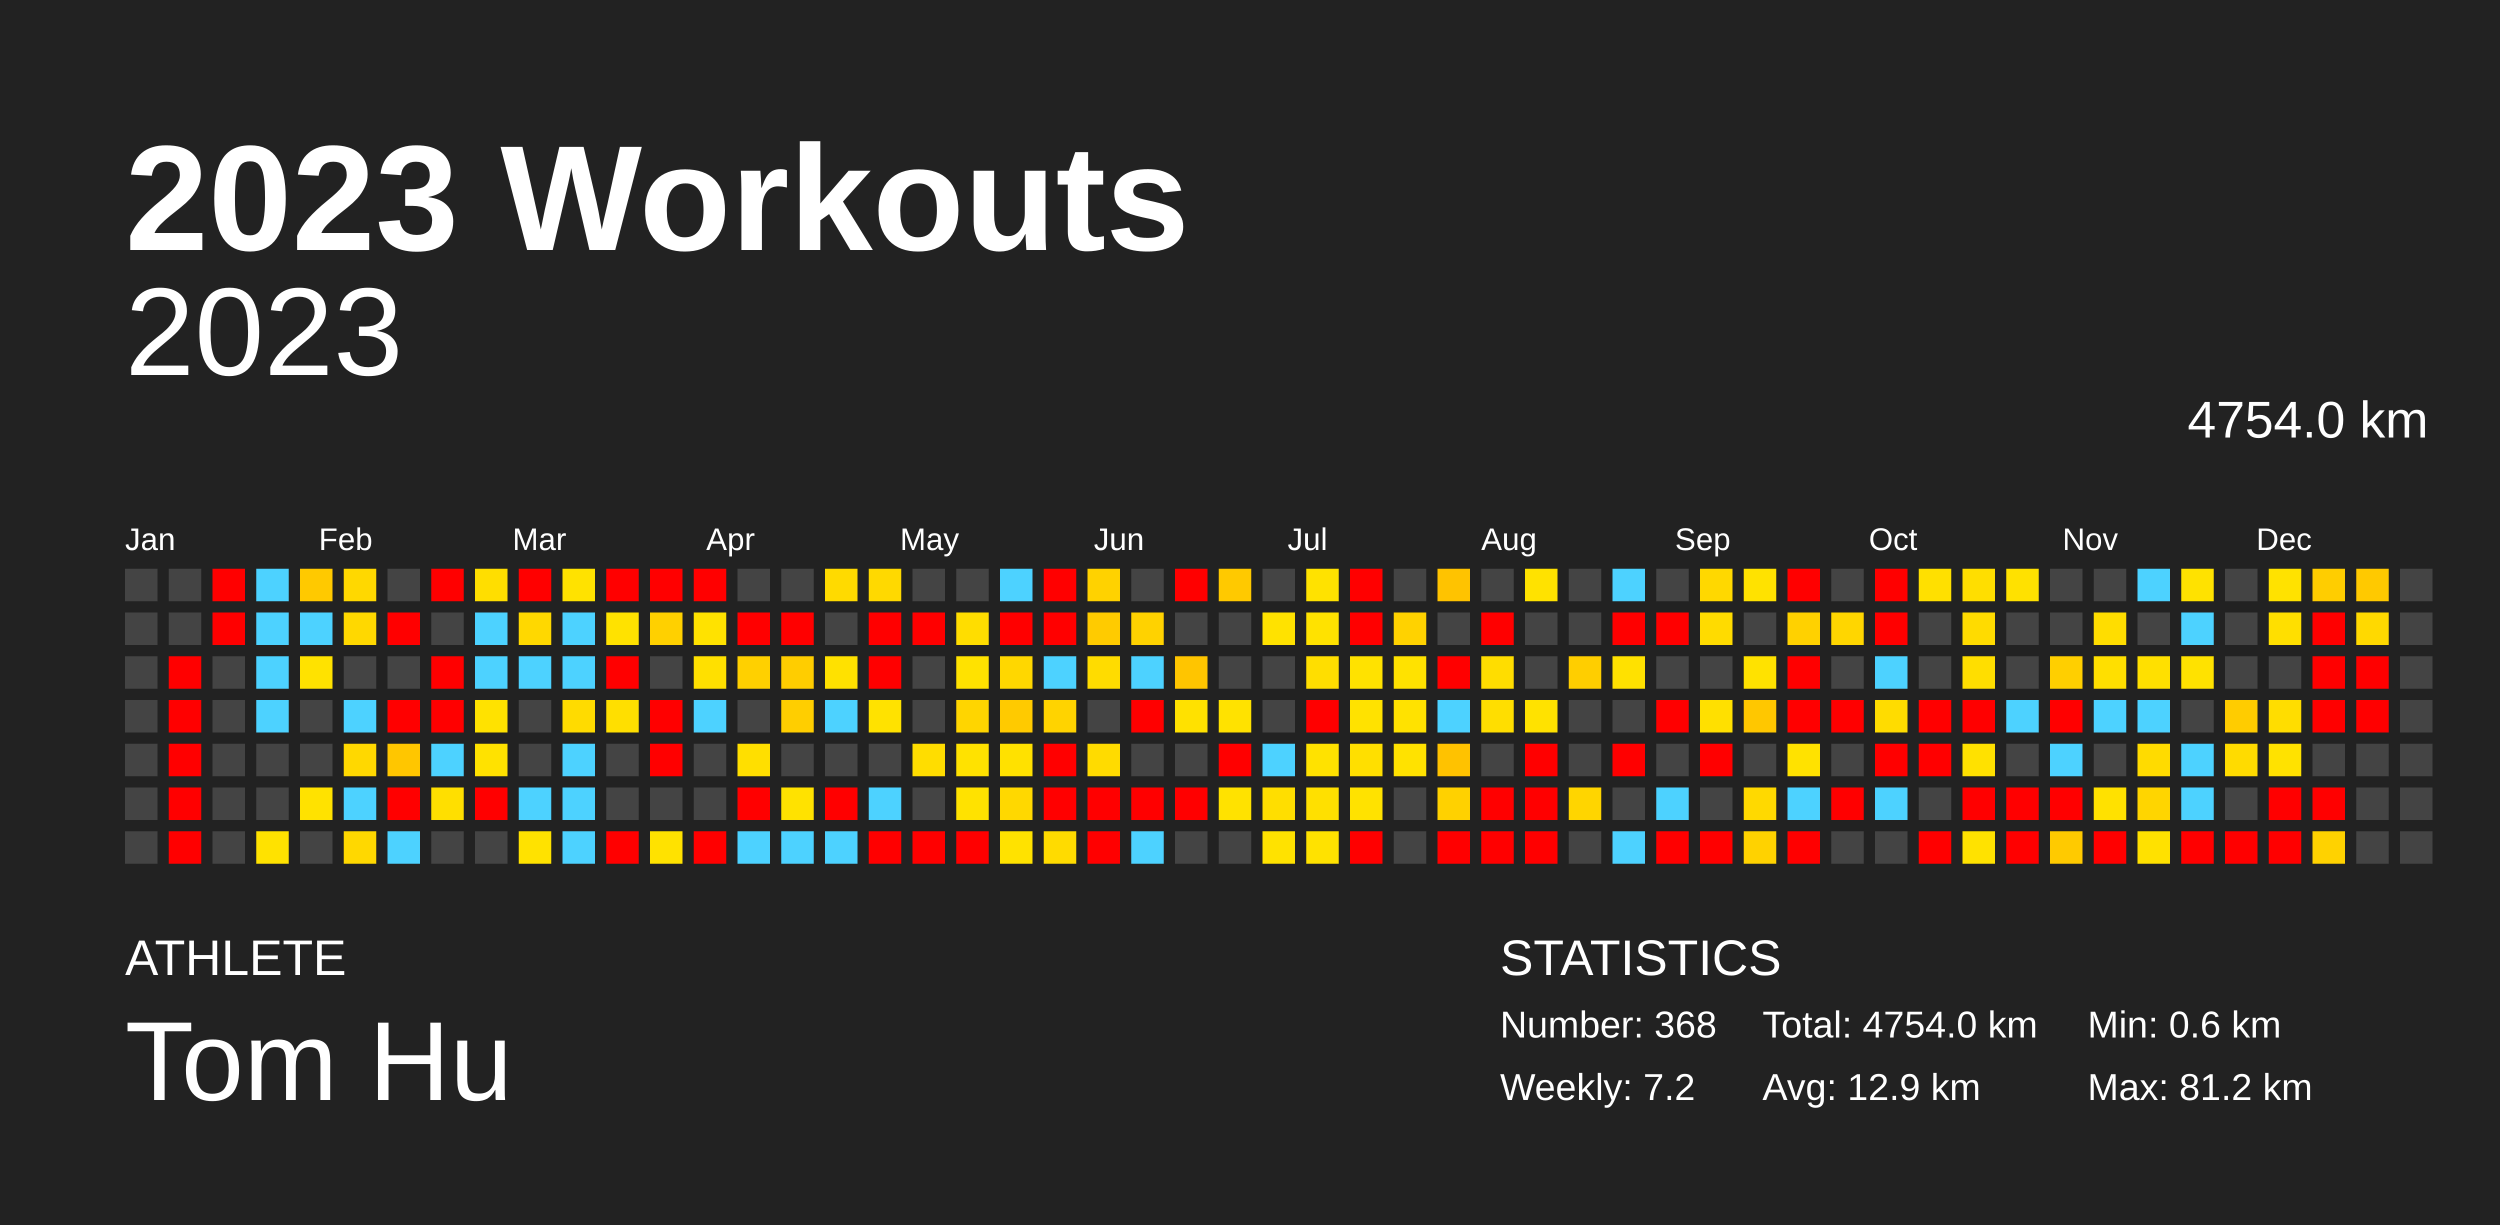
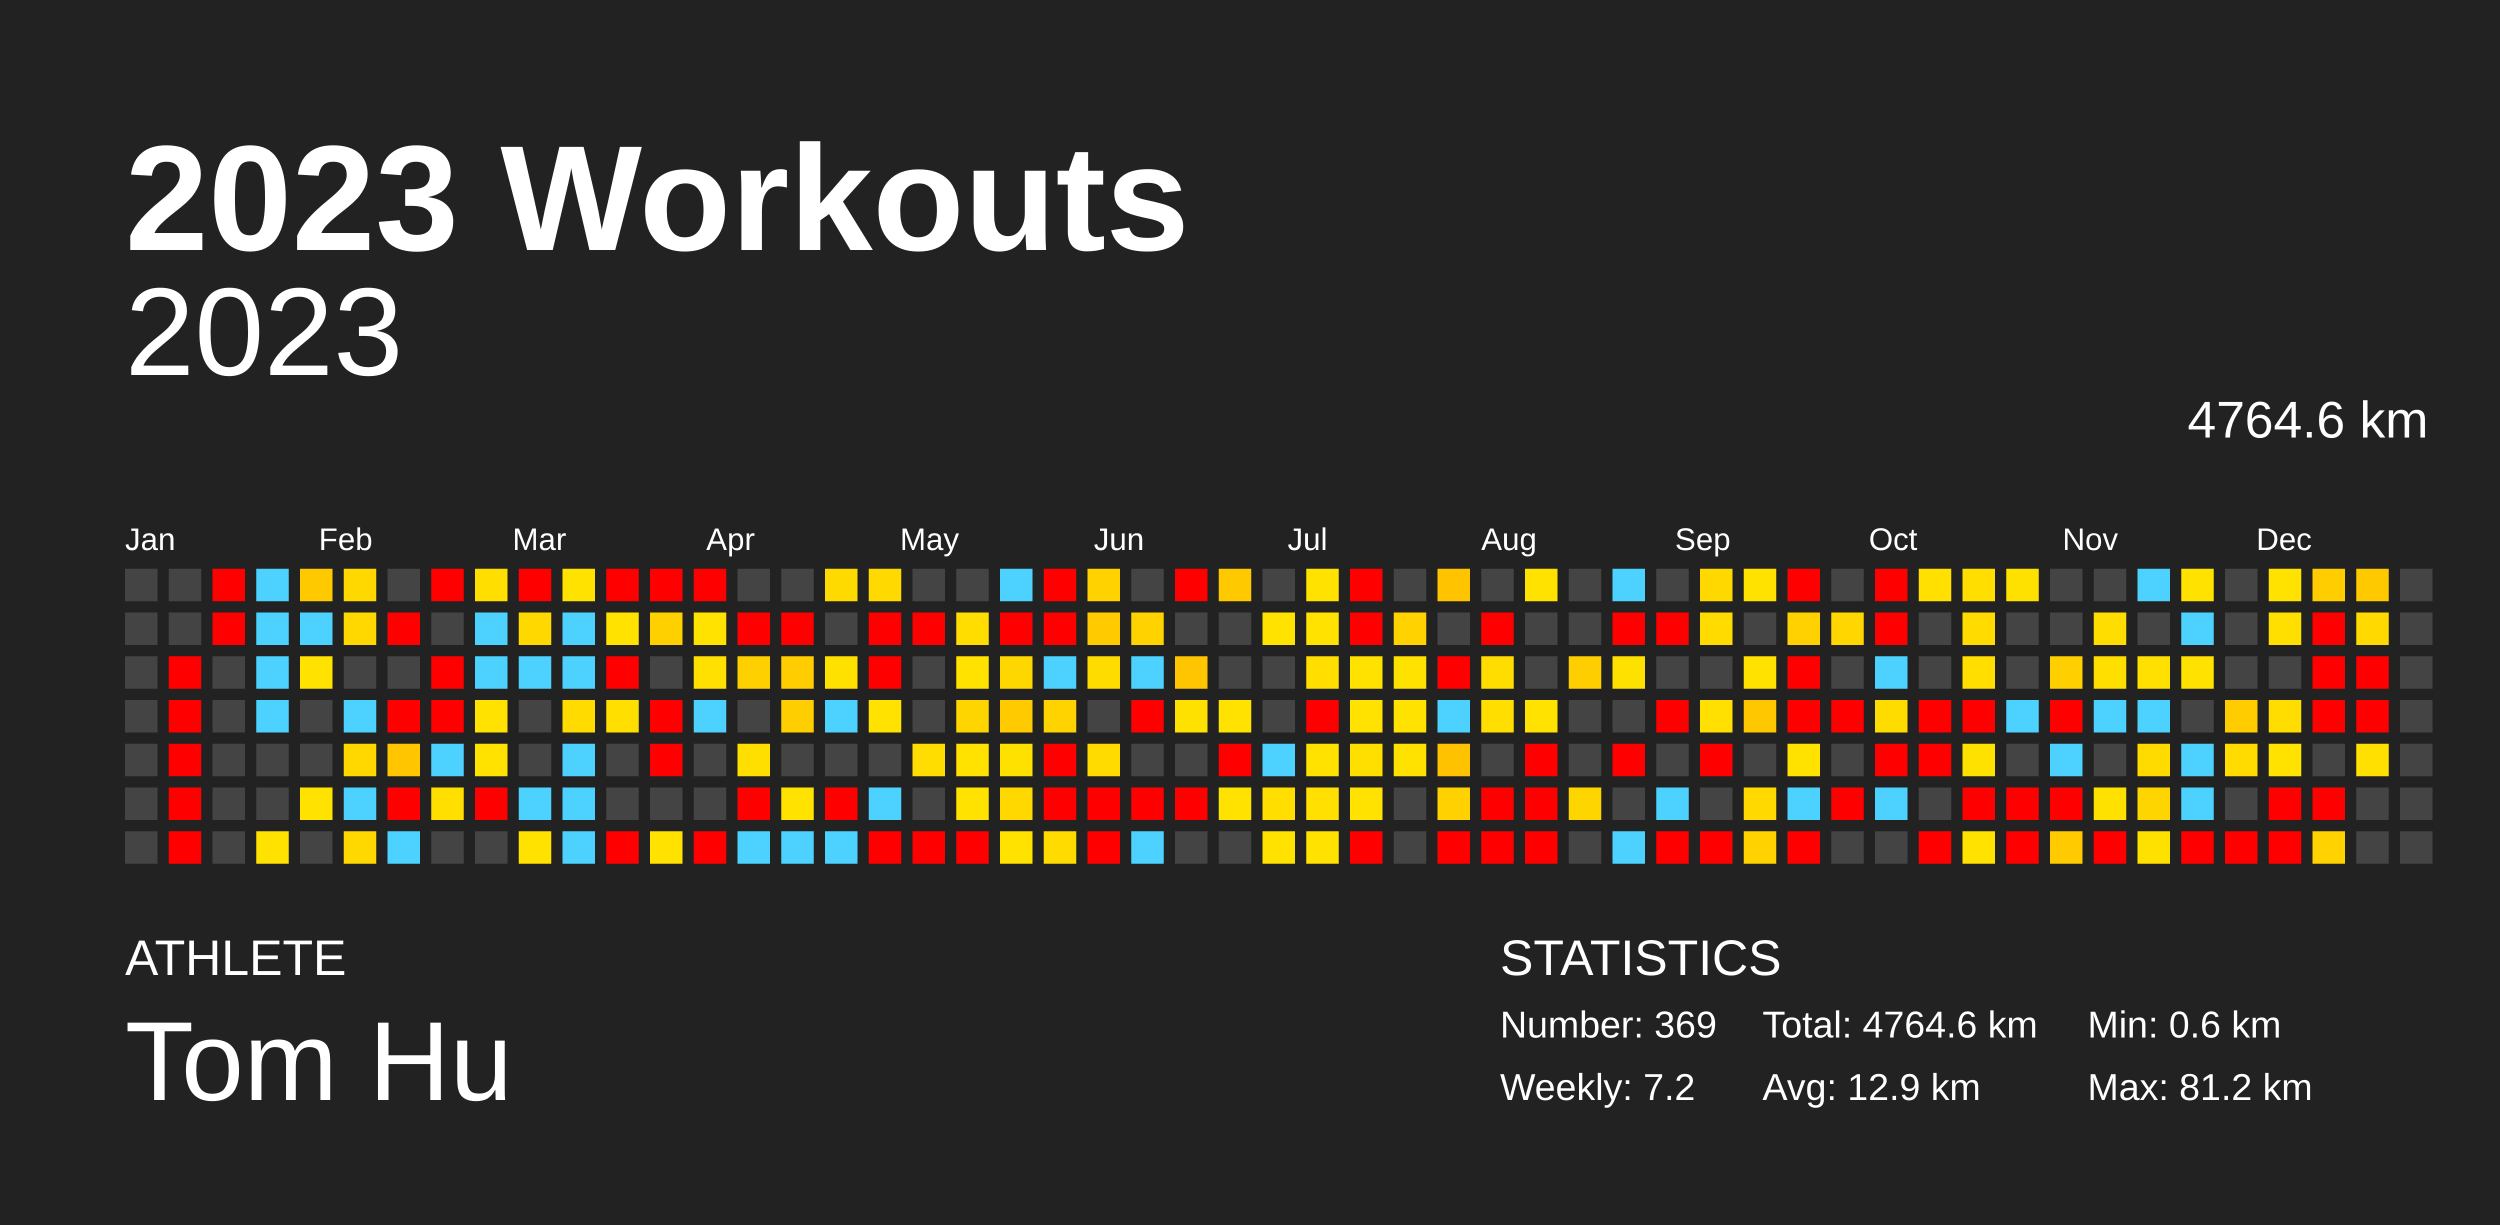
<svg xmlns="http://www.w3.org/2000/svg" baseProfile="full" height="98mm" version="1.1" viewBox="0,0,200,98" width="200mm">
  <defs />
  <rect fill="#222222" height="98" width="200" x="0" y="0" />
  <text fill="#FFFFFF" style="font-size:12px; font-family:Arial; font-weight:bold;" x="10" y="20">2023 Workouts</text>
  <text fill="#FFFFFF" style="font-size:4px; font-family:Arial" x="10" y="78">ATHLETE</text>
  <text fill="#FFFFFF" style="font-size:9px; font-family:Arial" x="10" y="88">Tom Hu</text>
  <text fill="#FFFFFF" style="font-size:4px; font-family:Arial" x="120" y="78">STATISTICS</text>
-   <text fill="#FFFFFF" style="font-size:3px; font-family:Arial" x="120" y="83">Number: 368</text>
+   <text fill="#FFFFFF" style="font-size:3px; font-family:Arial" x="120" y="83">Number: 369</text>
  <text fill="#FFFFFF" style="font-size:3px; font-family:Arial" x="120" y="88">Weekly: 7.2</text>
-   <text fill="#FFFFFF" style="font-size:3px; font-family:Arial" x="141" y="83">Total: 4754.0 km</text>
+   <text fill="#FFFFFF" style="font-size:3px; font-family:Arial" x="141" y="83">Total: 4764.6 km</text>
  <text fill="#FFFFFF" style="font-size:3px; font-family:Arial" x="141" y="88">Avg: 12.9 km</text>
  <text fill="#FFFFFF" style="font-size:3px; font-family:Arial" x="167" y="83">Min: 0.6 km</text>
  <text fill="#FFFFFF" style="font-size:3px; font-family:Arial" x="167" y="88">Max: 81.2 km</text>
  <text alignment-baseline="hanging" fill="#FFFFFF" style="font-size:10.0px; font-family:Arial;" x="10" y="30">2023</text>
-   <text alignment-baseline="hanging" fill="#FFFFFF" style="font-size:4.125px; font-family:Arial;" x="175" y="35">4754.0 km</text>
+   <text alignment-baseline="hanging" fill="#FFFFFF" style="font-size:4.125px; font-family:Arial;" x="175" y="35">4764.6 km</text>
  <text fill="#FFFFFF" style="font-size:2.5px; font-family:Arial" x="10.0" y="44">Jan</text>
  <text fill="#FFFFFF" style="font-size:2.5px; font-family:Arial" x="25.5" y="44">Feb</text>
  <text fill="#FFFFFF" style="font-size:2.5px; font-family:Arial" x="41.0" y="44">Mar</text>
  <text fill="#FFFFFF" style="font-size:2.5px; font-family:Arial" x="56.5" y="44">Apr</text>
  <text fill="#FFFFFF" style="font-size:2.5px; font-family:Arial" x="72.0" y="44">May</text>
  <text fill="#FFFFFF" style="font-size:2.5px; font-family:Arial" x="87.5" y="44">Jun</text>
  <text fill="#FFFFFF" style="font-size:2.5px; font-family:Arial" x="103.0" y="44">Jul</text>
  <text fill="#FFFFFF" style="font-size:2.5px; font-family:Arial" x="118.5" y="44">Aug</text>
  <text fill="#FFFFFF" style="font-size:2.5px; font-family:Arial" x="134.0" y="44">Sep</text>
  <text fill="#FFFFFF" style="font-size:2.5px; font-family:Arial" x="149.5" y="44">Oct</text>
  <text fill="#FFFFFF" style="font-size:2.5px; font-family:Arial" x="165.0" y="44">Nov</text>
  <text fill="#FFFFFF" style="font-size:2.5px; font-family:Arial" x="180.5" y="44">Dec</text>
  <rect fill="#444444" height="2.6" width="2.6" x="10.0" y="45.5" />
  <rect fill="#444444" height="2.6" width="2.6" x="10.0" y="49.0" />
  <rect fill="#444444" height="2.6" width="2.6" x="10.0" y="52.5" />
  <rect fill="#444444" height="2.6" width="2.6" x="10.0" y="56.0" />
  <rect fill="#444444" height="2.6" width="2.6" x="10.0" y="59.5" />
  <rect fill="#444444" height="2.6" width="2.6" x="10.0" y="63.0" />
  <rect fill="#444444" height="2.6" width="2.6" x="10.0" y="66.5" />
  <rect fill="#444444" height="2.6" width="2.6" x="13.5" y="45.5" />
  <rect fill="#444444" height="2.6" width="2.6" x="13.5" y="49.0" />
  <rect fill="red" height="2.6" width="2.6" x="13.5" y="52.5" />
  <rect fill="red" height="2.6" width="2.6" x="13.5" y="56.0" />
  <rect fill="red" height="2.6" width="2.6" x="13.5" y="59.5" />
  <rect fill="red" height="2.6" width="2.6" x="13.5" y="63.0" />
  <rect fill="red" height="2.6" width="2.6" x="13.5" y="66.5" />
  <rect fill="red" height="2.6" width="2.6" x="17.0" y="45.5" />
  <rect fill="red" height="2.6" width="2.6" x="17.0" y="49.0" />
  <rect fill="#444444" height="2.6" width="2.6" x="17.0" y="52.5" />
  <rect fill="#444444" height="2.6" width="2.6" x="17.0" y="56.0" />
  <rect fill="#444444" height="2.6" width="2.6" x="17.0" y="59.5" />
  <rect fill="#444444" height="2.6" width="2.6" x="17.0" y="63.0" />
  <rect fill="#444444" height="2.6" width="2.6" x="17.0" y="66.5" />
  <rect fill="#4dd2ff" height="2.6" width="2.6" x="20.5" y="45.5" />
  <rect fill="#4dd2ff" height="2.6" width="2.6" x="20.5" y="49.0" />
  <rect fill="#4dd2ff" height="2.6" width="2.6" x="20.5" y="52.5" />
  <rect fill="#4dd2ff" height="2.6" width="2.6" x="20.5" y="56.0" />
  <rect fill="#444444" height="2.6" width="2.6" x="20.5" y="59.5" />
  <rect fill="#444444" height="2.6" width="2.6" x="20.5" y="63.0" />
  <rect fill="#ffe200" height="2.6" width="2.6" x="20.5" y="66.5" />
  <rect fill="#ffc900" height="2.6" width="2.6" x="24.0" y="45.5" />
  <rect fill="#4dd2ff" height="2.6" width="2.6" x="24.0" y="49.0" />
  <rect fill="#ffe200" height="2.6" width="2.6" x="24.0" y="52.5" />
  <rect fill="#444444" height="2.6" width="2.6" x="24.0" y="56.0" />
  <rect fill="#444444" height="2.6" width="2.6" x="24.0" y="59.5" />
  <rect fill="#ffe200" height="2.6" width="2.6" x="24.0" y="63.0" />
  <rect fill="#444444" height="2.6" width="2.6" x="24.0" y="66.5" />
  <rect fill="#ffd800" height="2.6" width="2.6" x="27.5" y="45.5" />
  <rect fill="#ffd800" height="2.6" width="2.6" x="27.5" y="49.0" />
  <rect fill="#444444" height="2.6" width="2.6" x="27.5" y="52.5" />
  <rect fill="#4dd2ff" height="2.6" width="2.6" x="27.5" y="56.0" />
  <rect fill="#ffd800" height="2.6" width="2.6" x="27.5" y="59.5" />
  <rect fill="#4dd2ff" height="2.6" width="2.6" x="27.5" y="63.0" />
  <rect fill="#ffd800" height="2.6" width="2.6" x="27.5" y="66.5" />
  <rect fill="#444444" height="2.6" width="2.6" x="31.0" y="45.5" />
  <rect fill="red" height="2.6" width="2.6" x="31.0" y="49.0" />
  <rect fill="#444444" height="2.6" width="2.6" x="31.0" y="52.5" />
  <rect fill="red" height="2.6" width="2.6" x="31.0" y="56.0" />
  <rect fill="#ffc600" height="2.6" width="2.6" x="31.0" y="59.5" />
  <rect fill="red" height="2.6" width="2.6" x="31.0" y="63.0" />
  <rect fill="#4dd2ff" height="2.6" width="2.6" x="31.0" y="66.5" />
  <rect fill="red" height="2.6" width="2.6" x="34.5" y="45.5" />
  <rect fill="#444444" height="2.6" width="2.6" x="34.5" y="49.0" />
  <rect fill="red" height="2.6" width="2.6" x="34.5" y="52.5" />
  <rect fill="red" height="2.6" width="2.6" x="34.5" y="56.0" />
  <rect fill="#4dd2ff" height="2.6" width="2.6" x="34.5" y="59.5" />
  <rect fill="#ffdf00" height="2.6" width="2.6" x="34.5" y="63.0" />
  <rect fill="#444444" height="2.6" width="2.6" x="34.5" y="66.5" />
  <rect fill="#ffde00" height="2.6" width="2.6" x="38.0" y="45.5" />
  <rect fill="#4dd2ff" height="2.6" width="2.6" x="38.0" y="49.0" />
  <rect fill="#4dd2ff" height="2.6" width="2.6" x="38.0" y="52.5" />
  <rect fill="#ffe200" height="2.6" width="2.6" x="38.0" y="56.0" />
  <rect fill="#ffe200" height="2.6" width="2.6" x="38.0" y="59.5" />
  <rect fill="red" height="2.6" width="2.6" x="38.0" y="63.0" />
  <rect fill="#444444" height="2.6" width="2.6" x="38.0" y="66.5" />
  <rect fill="red" height="2.6" width="2.6" x="41.5" y="45.5" />
  <rect fill="#ffd800" height="2.6" width="2.6" x="41.5" y="49.0" />
  <rect fill="#4dd2ff" height="2.6" width="2.6" x="41.5" y="52.5" />
  <rect fill="#444444" height="2.6" width="2.6" x="41.5" y="56.0" />
  <rect fill="#444444" height="2.6" width="2.6" x="41.5" y="59.5" />
  <rect fill="#4dd2ff" height="2.6" width="2.6" x="41.5" y="63.0" />
  <rect fill="#ffe200" height="2.6" width="2.6" x="41.5" y="66.5" />
  <rect fill="#ffe200" height="2.6" width="2.6" x="45.0" y="45.5" />
  <rect fill="#4dd2ff" height="2.6" width="2.6" x="45.0" y="49.0" />
  <rect fill="#4dd2ff" height="2.6" width="2.6" x="45.0" y="52.5" />
  <rect fill="#ffdb00" height="2.6" width="2.6" x="45.0" y="56.0" />
  <rect fill="#4dd2ff" height="2.6" width="2.6" x="45.0" y="59.5" />
  <rect fill="#4dd2ff" height="2.6" width="2.6" x="45.0" y="63.0" />
  <rect fill="#4dd2ff" height="2.6" width="2.6" x="45.0" y="66.5" />
  <rect fill="red" height="2.6" width="2.6" x="48.5" y="45.5" />
  <rect fill="#ffe200" height="2.6" width="2.6" x="48.5" y="49.0" />
  <rect fill="red" height="2.6" width="2.6" x="48.5" y="52.5" />
  <rect fill="#ffdf00" height="2.6" width="2.6" x="48.5" y="56.0" />
  <rect fill="#444444" height="2.6" width="2.6" x="48.5" y="59.5" />
  <rect fill="#444444" height="2.6" width="2.6" x="48.5" y="63.0" />
  <rect fill="red" height="2.6" width="2.6" x="48.5" y="66.5" />
  <rect fill="red" height="2.6" width="2.6" x="52.0" y="45.5" />
  <rect fill="#ffd000" height="2.6" width="2.6" x="52.0" y="49.0" />
  <rect fill="#444444" height="2.6" width="2.6" x="52.0" y="52.5" />
  <rect fill="red" height="2.6" width="2.6" x="52.0" y="56.0" />
  <rect fill="red" height="2.6" width="2.6" x="52.0" y="59.5" />
  <rect fill="#444444" height="2.6" width="2.6" x="52.0" y="63.0" />
  <rect fill="#ffe200" height="2.6" width="2.6" x="52.0" y="66.5" />
  <rect fill="red" height="2.6" width="2.6" x="55.5" y="45.5" />
  <rect fill="#ffe200" height="2.6" width="2.6" x="55.5" y="49.0" />
  <rect fill="#ffe000" height="2.6" width="2.6" x="55.5" y="52.5" />
  <rect fill="#4dd2ff" height="2.6" width="2.6" x="55.5" y="56.0" />
  <rect fill="#444444" height="2.6" width="2.6" x="55.5" y="59.5" />
  <rect fill="#444444" height="2.6" width="2.6" x="55.5" y="63.0" />
  <rect fill="red" height="2.6" width="2.6" x="55.5" y="66.5" />
  <rect fill="#444444" height="2.6" width="2.6" x="59.0" y="45.5" />
  <rect fill="red" height="2.6" width="2.6" x="59.0" y="49.0" />
  <rect fill="#ffd000" height="2.6" width="2.6" x="59.0" y="52.5" />
  <rect fill="#444444" height="2.6" width="2.6" x="59.0" y="56.0" />
  <rect fill="#ffdf00" height="2.6" width="2.6" x="59.0" y="59.5" />
  <rect fill="red" height="2.6" width="2.6" x="59.0" y="63.0" />
  <rect fill="#4dd2ff" height="2.6" width="2.6" x="59.0" y="66.5" />
  <rect fill="#444444" height="2.6" width="2.6" x="62.5" y="45.5" />
  <rect fill="red" height="2.6" width="2.6" x="62.5" y="49.0" />
  <rect fill="#ffcd00" height="2.6" width="2.6" x="62.5" y="52.5" />
  <rect fill="#ffce00" height="2.6" width="2.6" x="62.5" y="56.0" />
  <rect fill="#444444" height="2.6" width="2.6" x="62.5" y="59.5" />
  <rect fill="#ffe200" height="2.6" width="2.6" x="62.5" y="63.0" />
  <rect fill="#4dd2ff" height="2.6" width="2.6" x="62.5" y="66.5" />
  <rect fill="#ffda00" height="2.6" width="2.6" x="66.0" y="45.5" />
  <rect fill="#444444" height="2.6" width="2.6" x="66.0" y="49.0" />
  <rect fill="#ffe100" height="2.6" width="2.6" x="66.0" y="52.5" />
  <rect fill="#4dd2ff" height="2.6" width="2.6" x="66.0" y="56.0" />
  <rect fill="#444444" height="2.6" width="2.6" x="66.0" y="59.5" />
  <rect fill="red" height="2.6" width="2.6" x="66.0" y="63.0" />
  <rect fill="#4dd2ff" height="2.6" width="2.6" x="66.0" y="66.5" />
  <rect fill="#ffd900" height="2.6" width="2.6" x="69.5" y="45.5" />
  <rect fill="red" height="2.6" width="2.6" x="69.5" y="49.0" />
  <rect fill="red" height="2.6" width="2.6" x="69.5" y="52.5" />
  <rect fill="#ffe200" height="2.6" width="2.6" x="69.5" y="56.0" />
  <rect fill="#444444" height="2.6" width="2.6" x="69.5" y="59.5" />
  <rect fill="#4dd2ff" height="2.6" width="2.6" x="69.5" y="63.0" />
  <rect fill="red" height="2.6" width="2.6" x="69.5" y="66.5" />
  <rect fill="#444444" height="2.6" width="2.6" x="73.0" y="45.5" />
  <rect fill="red" height="2.6" width="2.6" x="73.0" y="49.0" />
  <rect fill="#444444" height="2.6" width="2.6" x="73.0" y="52.5" />
  <rect fill="#444444" height="2.6" width="2.6" x="73.0" y="56.0" />
  <rect fill="#ffdd00" height="2.6" width="2.6" x="73.0" y="59.5" />
  <rect fill="#444444" height="2.6" width="2.6" x="73.0" y="63.0" />
  <rect fill="red" height="2.6" width="2.6" x="73.0" y="66.5" />
  <rect fill="#444444" height="2.6" width="2.6" x="76.5" y="45.5" />
  <rect fill="#ffdd00" height="2.6" width="2.6" x="76.5" y="49.0" />
  <rect fill="#ffe200" height="2.6" width="2.6" x="76.5" y="52.5" />
  <rect fill="#ffd500" height="2.6" width="2.6" x="76.5" y="56.0" />
  <rect fill="#ffe200" height="2.6" width="2.6" x="76.5" y="59.5" />
  <rect fill="#ffe200" height="2.6" width="2.6" x="76.5" y="63.0" />
  <rect fill="red" height="2.6" width="2.6" x="76.5" y="66.5" />
  <rect fill="#4dd2ff" height="2.6" width="2.6" x="80.0" y="45.5" />
  <rect fill="red" height="2.6" width="2.6" x="80.0" y="49.0" />
  <rect fill="#ffd700" height="2.6" width="2.6" x="80.0" y="52.5" />
  <rect fill="#ffca00" height="2.6" width="2.6" x="80.0" y="56.0" />
  <rect fill="#ffe100" height="2.6" width="2.6" x="80.0" y="59.5" />
  <rect fill="#ffd800" height="2.6" width="2.6" x="80.0" y="63.0" />
  <rect fill="#ffe200" height="2.6" width="2.6" x="80.0" y="66.5" />
  <rect fill="red" height="2.6" width="2.6" x="83.5" y="45.5" />
  <rect fill="red" height="2.6" width="2.6" x="83.5" y="49.0" />
  <rect fill="#4dd2ff" height="2.6" width="2.6" x="83.5" y="52.5" />
  <rect fill="#ffd300" height="2.6" width="2.6" x="83.5" y="56.0" />
  <rect fill="red" height="2.6" width="2.6" x="83.5" y="59.5" />
  <rect fill="red" height="2.6" width="2.6" x="83.5" y="63.0" />
  <rect fill="#ffdb00" height="2.6" width="2.6" x="83.5" y="66.5" />
  <rect fill="#ffd200" height="2.6" width="2.6" x="87.0" y="45.5" />
  <rect fill="#ffcb00" height="2.6" width="2.6" x="87.0" y="49.0" />
  <rect fill="#ffdc00" height="2.6" width="2.6" x="87.0" y="52.5" />
  <rect fill="#444444" height="2.6" width="2.6" x="87.0" y="56.0" />
  <rect fill="#ffdb00" height="2.6" width="2.6" x="87.0" y="59.5" />
  <rect fill="red" height="2.6" width="2.6" x="87.0" y="63.0" />
  <rect fill="red" height="2.6" width="2.6" x="87.0" y="66.5" />
  <rect fill="#444444" height="2.6" width="2.6" x="90.5" y="45.5" />
  <rect fill="#ffd200" height="2.6" width="2.6" x="90.5" y="49.0" />
  <rect fill="#4dd2ff" height="2.6" width="2.6" x="90.5" y="52.5" />
  <rect fill="red" height="2.6" width="2.6" x="90.5" y="56.0" />
  <rect fill="#444444" height="2.6" width="2.6" x="90.5" y="59.5" />
  <rect fill="red" height="2.6" width="2.6" x="90.5" y="63.0" />
  <rect fill="#4dd2ff" height="2.6" width="2.6" x="90.5" y="66.5" />
  <rect fill="red" height="2.6" width="2.6" x="94.0" y="45.5" />
  <rect fill="#444444" height="2.6" width="2.6" x="94.0" y="49.0" />
  <rect fill="#ffc500" height="2.6" width="2.6" x="94.0" y="52.5" />
  <rect fill="#ffe100" height="2.6" width="2.6" x="94.0" y="56.0" />
  <rect fill="#444444" height="2.6" width="2.6" x="94.0" y="59.5" />
  <rect fill="red" height="2.6" width="2.6" x="94.0" y="63.0" />
  <rect fill="#444444" height="2.6" width="2.6" x="94.0" y="66.5" />
  <rect fill="#ffc900" height="2.6" width="2.6" x="97.5" y="45.5" />
  <rect fill="#444444" height="2.6" width="2.6" x="97.5" y="49.0" />
  <rect fill="#444444" height="2.6" width="2.6" x="97.5" y="52.5" />
  <rect fill="#ffe200" height="2.6" width="2.6" x="97.5" y="56.0" />
  <rect fill="red" height="2.6" width="2.6" x="97.5" y="59.5" />
  <rect fill="#ffe200" height="2.6" width="2.6" x="97.5" y="63.0" />
  <rect fill="#444444" height="2.6" width="2.6" x="97.5" y="66.5" />
  <rect fill="#444444" height="2.6" width="2.6" x="101.0" y="45.5" />
  <rect fill="#ffe200" height="2.6" width="2.6" x="101.0" y="49.0" />
  <rect fill="#444444" height="2.6" width="2.6" x="101.0" y="52.5" />
  <rect fill="#444444" height="2.6" width="2.6" x="101.0" y="56.0" />
  <rect fill="#4dd2ff" height="2.6" width="2.6" x="101.0" y="59.5" />
  <rect fill="#ffde00" height="2.6" width="2.6" x="101.0" y="63.0" />
  <rect fill="#ffe200" height="2.6" width="2.6" x="101.0" y="66.5" />
  <rect fill="#ffe200" height="2.6" width="2.6" x="104.5" y="45.5" />
  <rect fill="#ffe200" height="2.6" width="2.6" x="104.5" y="49.0" />
  <rect fill="#ffde00" height="2.6" width="2.6" x="104.5" y="52.5" />
  <rect fill="red" height="2.6" width="2.6" x="104.5" y="56.0" />
  <rect fill="#ffe200" height="2.6" width="2.6" x="104.5" y="59.5" />
  <rect fill="#ffe000" height="2.6" width="2.6" x="104.5" y="63.0" />
  <rect fill="#ffe200" height="2.6" width="2.6" x="104.5" y="66.5" />
  <rect fill="red" height="2.6" width="2.6" x="108.0" y="45.5" />
  <rect fill="red" height="2.6" width="2.6" x="108.0" y="49.0" />
  <rect fill="#ffe200" height="2.6" width="2.6" x="108.0" y="52.5" />
  <rect fill="#ffe200" height="2.6" width="2.6" x="108.0" y="56.0" />
  <rect fill="#ffdf00" height="2.6" width="2.6" x="108.0" y="59.5" />
  <rect fill="#ffe200" height="2.6" width="2.6" x="108.0" y="63.0" />
  <rect fill="red" height="2.6" width="2.6" x="108.0" y="66.5" />
  <rect fill="#444444" height="2.6" width="2.6" x="111.5" y="45.5" />
  <rect fill="#ffd200" height="2.6" width="2.6" x="111.5" y="49.0" />
  <rect fill="#ffe200" height="2.6" width="2.6" x="111.5" y="52.5" />
  <rect fill="#ffe200" height="2.6" width="2.6" x="111.5" y="56.0" />
  <rect fill="#ffe200" height="2.6" width="2.6" x="111.5" y="59.5" />
  <rect fill="#444444" height="2.6" width="2.6" x="111.5" y="63.0" />
  <rect fill="#444444" height="2.6" width="2.6" x="111.5" y="66.5" />
  <rect fill="#ffc300" height="2.6" width="2.6" x="115.0" y="45.5" />
  <rect fill="#444444" height="2.6" width="2.6" x="115.0" y="49.0" />
  <rect fill="red" height="2.6" width="2.6" x="115.0" y="52.5" />
  <rect fill="#4dd2ff" height="2.6" width="2.6" x="115.0" y="56.0" />
  <rect fill="#ffc200" height="2.6" width="2.6" x="115.0" y="59.5" />
  <rect fill="#ffd100" height="2.6" width="2.6" x="115.0" y="63.0" />
  <rect fill="red" height="2.6" width="2.6" x="115.0" y="66.5" />
  <rect fill="#444444" height="2.6" width="2.6" x="118.5" y="45.5" />
  <rect fill="red" height="2.6" width="2.6" x="118.5" y="49.0" />
  <rect fill="#ffdd00" height="2.6" width="2.6" x="118.5" y="52.5" />
  <rect fill="#ffde00" height="2.6" width="2.6" x="118.5" y="56.0" />
  <rect fill="#444444" height="2.6" width="2.6" x="118.5" y="59.5" />
  <rect fill="red" height="2.6" width="2.6" x="118.5" y="63.0" />
  <rect fill="red" height="2.6" width="2.6" x="118.5" y="66.5" />
  <rect fill="#ffe200" height="2.6" width="2.6" x="122.0" y="45.5" />
  <rect fill="#444444" height="2.6" width="2.6" x="122.0" y="49.0" />
  <rect fill="#444444" height="2.6" width="2.6" x="122.0" y="52.5" />
  <rect fill="#ffe200" height="2.6" width="2.6" x="122.0" y="56.0" />
  <rect fill="red" height="2.6" width="2.6" x="122.0" y="59.5" />
  <rect fill="red" height="2.6" width="2.6" x="122.0" y="63.0" />
  <rect fill="red" height="2.6" width="2.6" x="122.0" y="66.5" />
  <rect fill="#444444" height="2.6" width="2.6" x="125.5" y="45.5" />
  <rect fill="#444444" height="2.6" width="2.6" x="125.5" y="49.0" />
  <rect fill="#ffce00" height="2.6" width="2.6" x="125.5" y="52.5" />
  <rect fill="#444444" height="2.6" width="2.6" x="125.5" y="56.0" />
  <rect fill="#444444" height="2.6" width="2.6" x="125.5" y="59.5" />
  <rect fill="#ffd500" height="2.6" width="2.6" x="125.5" y="63.0" />
  <rect fill="#444444" height="2.6" width="2.6" x="125.5" y="66.5" />
  <rect fill="#4dd2ff" height="2.6" width="2.6" x="129.0" y="45.5" />
  <rect fill="red" height="2.6" width="2.6" x="129.0" y="49.0" />
  <rect fill="#ffe100" height="2.6" width="2.6" x="129.0" y="52.5" />
  <rect fill="#444444" height="2.6" width="2.6" x="129.0" y="56.0" />
  <rect fill="red" height="2.6" width="2.6" x="129.0" y="59.5" />
  <rect fill="#444444" height="2.6" width="2.6" x="129.0" y="63.0" />
  <rect fill="#4dd2ff" height="2.6" width="2.6" x="129.0" y="66.5" />
  <rect fill="#444444" height="2.6" width="2.6" x="132.5" y="45.5" />
  <rect fill="red" height="2.6" width="2.6" x="132.5" y="49.0" />
  <rect fill="#444444" height="2.6" width="2.6" x="132.5" y="52.5" />
  <rect fill="red" height="2.6" width="2.6" x="132.5" y="56.0" />
  <rect fill="#444444" height="2.6" width="2.6" x="132.5" y="59.5" />
  <rect fill="#4dd2ff" height="2.6" width="2.6" x="132.5" y="63.0" />
  <rect fill="red" height="2.6" width="2.6" x="132.5" y="66.5" />
  <rect fill="#ffd800" height="2.6" width="2.6" x="136.0" y="45.5" />
  <rect fill="#ffdb00" height="2.6" width="2.6" x="136.0" y="49.0" />
  <rect fill="#444444" height="2.6" width="2.6" x="136.0" y="52.5" />
  <rect fill="#ffe000" height="2.6" width="2.6" x="136.0" y="56.0" />
  <rect fill="red" height="2.6" width="2.6" x="136.0" y="59.5" />
  <rect fill="#444444" height="2.6" width="2.6" x="136.0" y="63.0" />
  <rect fill="red" height="2.6" width="2.6" x="136.0" y="66.5" />
  <rect fill="#ffe200" height="2.6" width="2.6" x="139.5" y="45.5" />
  <rect fill="#444444" height="2.6" width="2.6" x="139.5" y="49.0" />
  <rect fill="#ffe200" height="2.6" width="2.6" x="139.5" y="52.5" />
  <rect fill="#ffc700" height="2.6" width="2.6" x="139.5" y="56.0" />
  <rect fill="#444444" height="2.6" width="2.6" x="139.5" y="59.5" />
  <rect fill="#ffd900" height="2.6" width="2.6" x="139.5" y="63.0" />
  <rect fill="#ffd200" height="2.6" width="2.6" x="139.5" y="66.5" />
  <rect fill="red" height="2.6" width="2.6" x="143.0" y="45.5" />
  <rect fill="#ffd100" height="2.6" width="2.6" x="143.0" y="49.0" />
  <rect fill="red" height="2.6" width="2.6" x="143.0" y="52.5" />
  <rect fill="red" height="2.6" width="2.6" x="143.0" y="56.0" />
  <rect fill="#ffe200" height="2.6" width="2.6" x="143.0" y="59.5" />
  <rect fill="#4dd2ff" height="2.6" width="2.6" x="143.0" y="63.0" />
  <rect fill="red" height="2.6" width="2.6" x="143.0" y="66.5" />
  <rect fill="#444444" height="2.6" width="2.6" x="146.5" y="45.5" />
  <rect fill="#ffd600" height="2.6" width="2.6" x="146.5" y="49.0" />
  <rect fill="#444444" height="2.6" width="2.6" x="146.5" y="52.5" />
  <rect fill="red" height="2.6" width="2.6" x="146.5" y="56.0" />
  <rect fill="#444444" height="2.6" width="2.6" x="146.5" y="59.5" />
  <rect fill="red" height="2.6" width="2.6" x="146.5" y="63.0" />
  <rect fill="#444444" height="2.6" width="2.6" x="146.5" y="66.5" />
  <rect fill="red" height="2.6" width="2.6" x="150.0" y="45.5" />
  <rect fill="red" height="2.6" width="2.6" x="150.0" y="49.0" />
  <rect fill="#4dd2ff" height="2.6" width="2.6" x="150.0" y="52.5" />
  <rect fill="#ffdc00" height="2.6" width="2.6" x="150.0" y="56.0" />
  <rect fill="red" height="2.6" width="2.6" x="150.0" y="59.5" />
  <rect fill="#4dd2ff" height="2.6" width="2.6" x="150.0" y="63.0" />
  <rect fill="#444444" height="2.6" width="2.6" x="150.0" y="66.5" />
  <rect fill="#ffe000" height="2.6" width="2.6" x="153.5" y="45.5" />
  <rect fill="#444444" height="2.6" width="2.6" x="153.5" y="49.0" />
  <rect fill="#444444" height="2.6" width="2.6" x="153.5" y="52.5" />
  <rect fill="red" height="2.6" width="2.6" x="153.5" y="56.0" />
  <rect fill="red" height="2.6" width="2.6" x="153.5" y="59.5" />
  <rect fill="#444444" height="2.6" width="2.6" x="153.5" y="63.0" />
  <rect fill="red" height="2.6" width="2.6" x="153.5" y="66.5" />
  <rect fill="#ffde00" height="2.6" width="2.6" x="157.0" y="45.5" />
  <rect fill="#ffdb00" height="2.6" width="2.6" x="157.0" y="49.0" />
  <rect fill="#ffde00" height="2.6" width="2.6" x="157.0" y="52.5" />
  <rect fill="red" height="2.6" width="2.6" x="157.0" y="56.0" />
  <rect fill="#ffe100" height="2.6" width="2.6" x="157.0" y="59.5" />
  <rect fill="red" height="2.6" width="2.6" x="157.0" y="63.0" />
  <rect fill="#ffe200" height="2.6" width="2.6" x="157.0" y="66.5" />
  <rect fill="#ffe100" height="2.6" width="2.6" x="160.5" y="45.5" />
  <rect fill="#444444" height="2.6" width="2.6" x="160.5" y="49.0" />
  <rect fill="#444444" height="2.6" width="2.6" x="160.5" y="52.5" />
  <rect fill="#4dd2ff" height="2.6" width="2.6" x="160.5" y="56.0" />
  <rect fill="#444444" height="2.6" width="2.6" x="160.5" y="59.5" />
  <rect fill="red" height="2.6" width="2.6" x="160.5" y="63.0" />
  <rect fill="red" height="2.6" width="2.6" x="160.5" y="66.5" />
  <rect fill="#444444" height="2.6" width="2.6" x="164.0" y="45.5" />
  <rect fill="#444444" height="2.6" width="2.6" x="164.0" y="49.0" />
  <rect fill="#ffcf00" height="2.6" width="2.6" x="164.0" y="52.5" />
  <rect fill="red" height="2.6" width="2.6" x="164.0" y="56.0" />
  <rect fill="#4dd2ff" height="2.6" width="2.6" x="164.0" y="59.5" />
  <rect fill="red" height="2.6" width="2.6" x="164.0" y="63.0" />
  <rect fill="#ffca00" height="2.6" width="2.6" x="164.0" y="66.5" />
  <rect fill="#444444" height="2.6" width="2.6" x="167.5" y="45.5" />
  <rect fill="#ffdd00" height="2.6" width="2.6" x="167.5" y="49.0" />
  <rect fill="#ffdf00" height="2.6" width="2.6" x="167.5" y="52.5" />
  <rect fill="#4dd2ff" height="2.6" width="2.6" x="167.5" y="56.0" />
  <rect fill="#444444" height="2.6" width="2.6" x="167.5" y="59.5" />
  <rect fill="#ffe100" height="2.6" width="2.6" x="167.5" y="63.0" />
  <rect fill="red" height="2.6" width="2.6" x="167.5" y="66.5" />
  <rect fill="#4dd2ff" height="2.6" width="2.6" x="171.0" y="45.5" />
  <rect fill="#444444" height="2.6" width="2.6" x="171.0" y="49.0" />
  <rect fill="#ffe000" height="2.6" width="2.6" x="171.0" y="52.5" />
  <rect fill="#4dd2ff" height="2.6" width="2.6" x="171.0" y="56.0" />
  <rect fill="#ffdb00" height="2.6" width="2.6" x="171.0" y="59.5" />
  <rect fill="#ffd500" height="2.6" width="2.6" x="171.0" y="63.0" />
  <rect fill="#ffe100" height="2.6" width="2.6" x="171.0" y="66.5" />
  <rect fill="#ffe200" height="2.6" width="2.6" x="174.5" y="45.5" />
  <rect fill="#4dd2ff" height="2.6" width="2.6" x="174.5" y="49.0" />
  <rect fill="#ffe200" height="2.6" width="2.6" x="174.5" y="52.5" />
  <rect fill="#444444" height="2.6" width="2.6" x="174.5" y="56.0" />
  <rect fill="#4dd2ff" height="2.6" width="2.6" x="174.5" y="59.5" />
  <rect fill="#4dd2ff" height="2.6" width="2.6" x="174.5" y="63.0" />
  <rect fill="red" height="2.6" width="2.6" x="174.5" y="66.5" />
  <rect fill="#444444" height="2.6" width="2.6" x="178.0" y="45.5" />
  <rect fill="#444444" height="2.6" width="2.6" x="178.0" y="49.0" />
  <rect fill="#444444" height="2.6" width="2.6" x="178.0" y="52.5" />
  <rect fill="#ffcc00" height="2.6" width="2.6" x="178.0" y="56.0" />
  <rect fill="#ffdb00" height="2.6" width="2.6" x="178.0" y="59.5" />
  <rect fill="#444444" height="2.6" width="2.6" x="178.0" y="63.0" />
  <rect fill="red" height="2.6" width="2.6" x="178.0" y="66.5" />
  <rect fill="#ffe200" height="2.6" width="2.6" x="181.5" y="45.5" />
  <rect fill="#ffdf00" height="2.6" width="2.6" x="181.5" y="49.0" />
  <rect fill="#444444" height="2.6" width="2.6" x="181.5" y="52.5" />
  <rect fill="#ffdd00" height="2.6" width="2.6" x="181.5" y="56.0" />
  <rect fill="#ffe200" height="2.6" width="2.6" x="181.5" y="59.5" />
  <rect fill="red" height="2.6" width="2.6" x="181.5" y="63.0" />
  <rect fill="red" height="2.6" width="2.6" x="181.5" y="66.5" />
  <rect fill="#ffcd00" height="2.6" width="2.6" x="185.0" y="45.5" />
  <rect fill="red" height="2.6" width="2.6" x="185.0" y="49.0" />
  <rect fill="red" height="2.6" width="2.6" x="185.0" y="52.5" />
  <rect fill="red" height="2.6" width="2.6" x="185.0" y="56.0" />
  <rect fill="#444444" height="2.6" width="2.6" x="185.0" y="59.5" />
  <rect fill="red" height="2.6" width="2.6" x="185.0" y="63.0" />
  <rect fill="#ffd200" height="2.6" width="2.6" x="185.0" y="66.5" />
  <rect fill="#ffc900" height="2.6" width="2.6" x="188.5" y="45.5" />
  <rect fill="#ffd900" height="2.6" width="2.6" x="188.5" y="49.0" />
  <rect fill="red" height="2.6" width="2.6" x="188.5" y="52.5" />
  <rect fill="red" height="2.6" width="2.6" x="188.5" y="56.0" />
-   <rect fill="#444444" height="2.6" width="2.6" x="188.5" y="59.5" />
+   <rect fill="#ffe000" height="2.6" width="2.6" x="188.5" y="59.5" />
  <rect fill="#444444" height="2.6" width="2.6" x="188.5" y="63.0" />
  <rect fill="#444444" height="2.6" width="2.6" x="188.5" y="66.5" />
  <rect fill="#444444" height="2.6" width="2.6" x="192.0" y="45.5" />
  <rect fill="#444444" height="2.6" width="2.6" x="192.0" y="49.0" />
  <rect fill="#444444" height="2.6" width="2.6" x="192.0" y="52.5" />
  <rect fill="#444444" height="2.6" width="2.6" x="192.0" y="56.0" />
  <rect fill="#444444" height="2.6" width="2.6" x="192.0" y="59.5" />
  <rect fill="#444444" height="2.6" width="2.6" x="192.0" y="63.0" />
  <rect fill="#444444" height="2.6" width="2.6" x="192.0" y="66.5" />
</svg>
